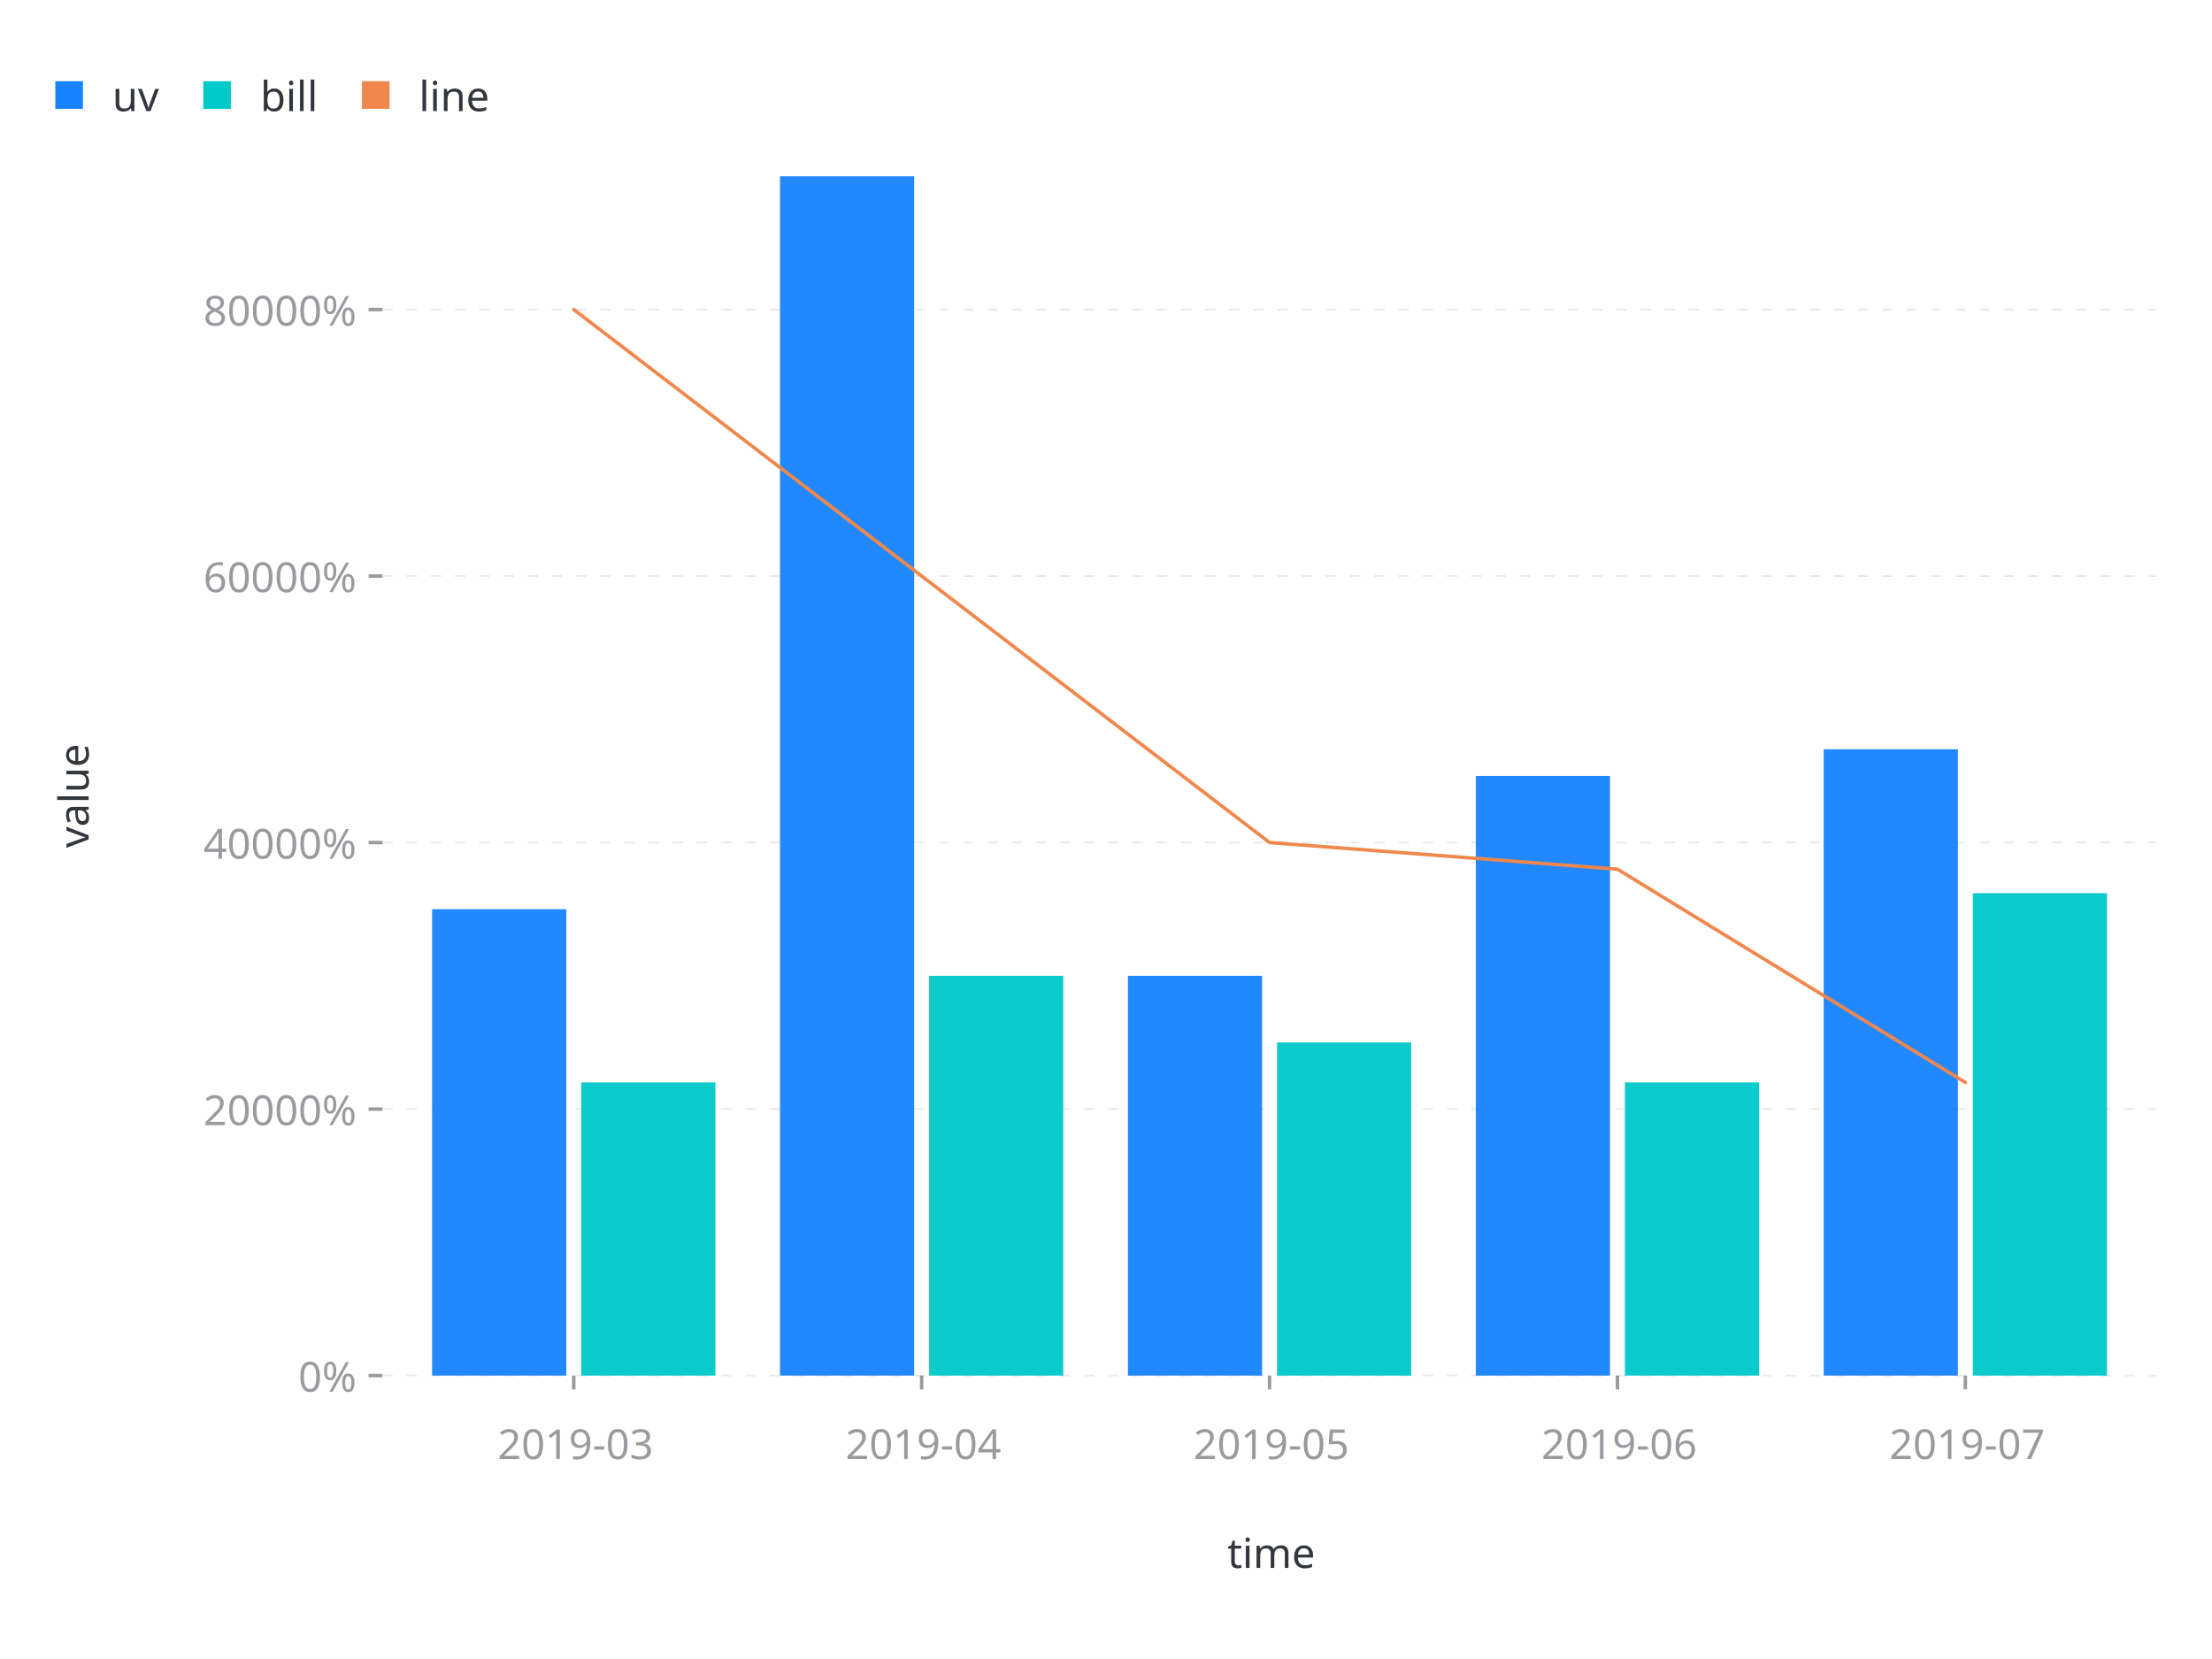
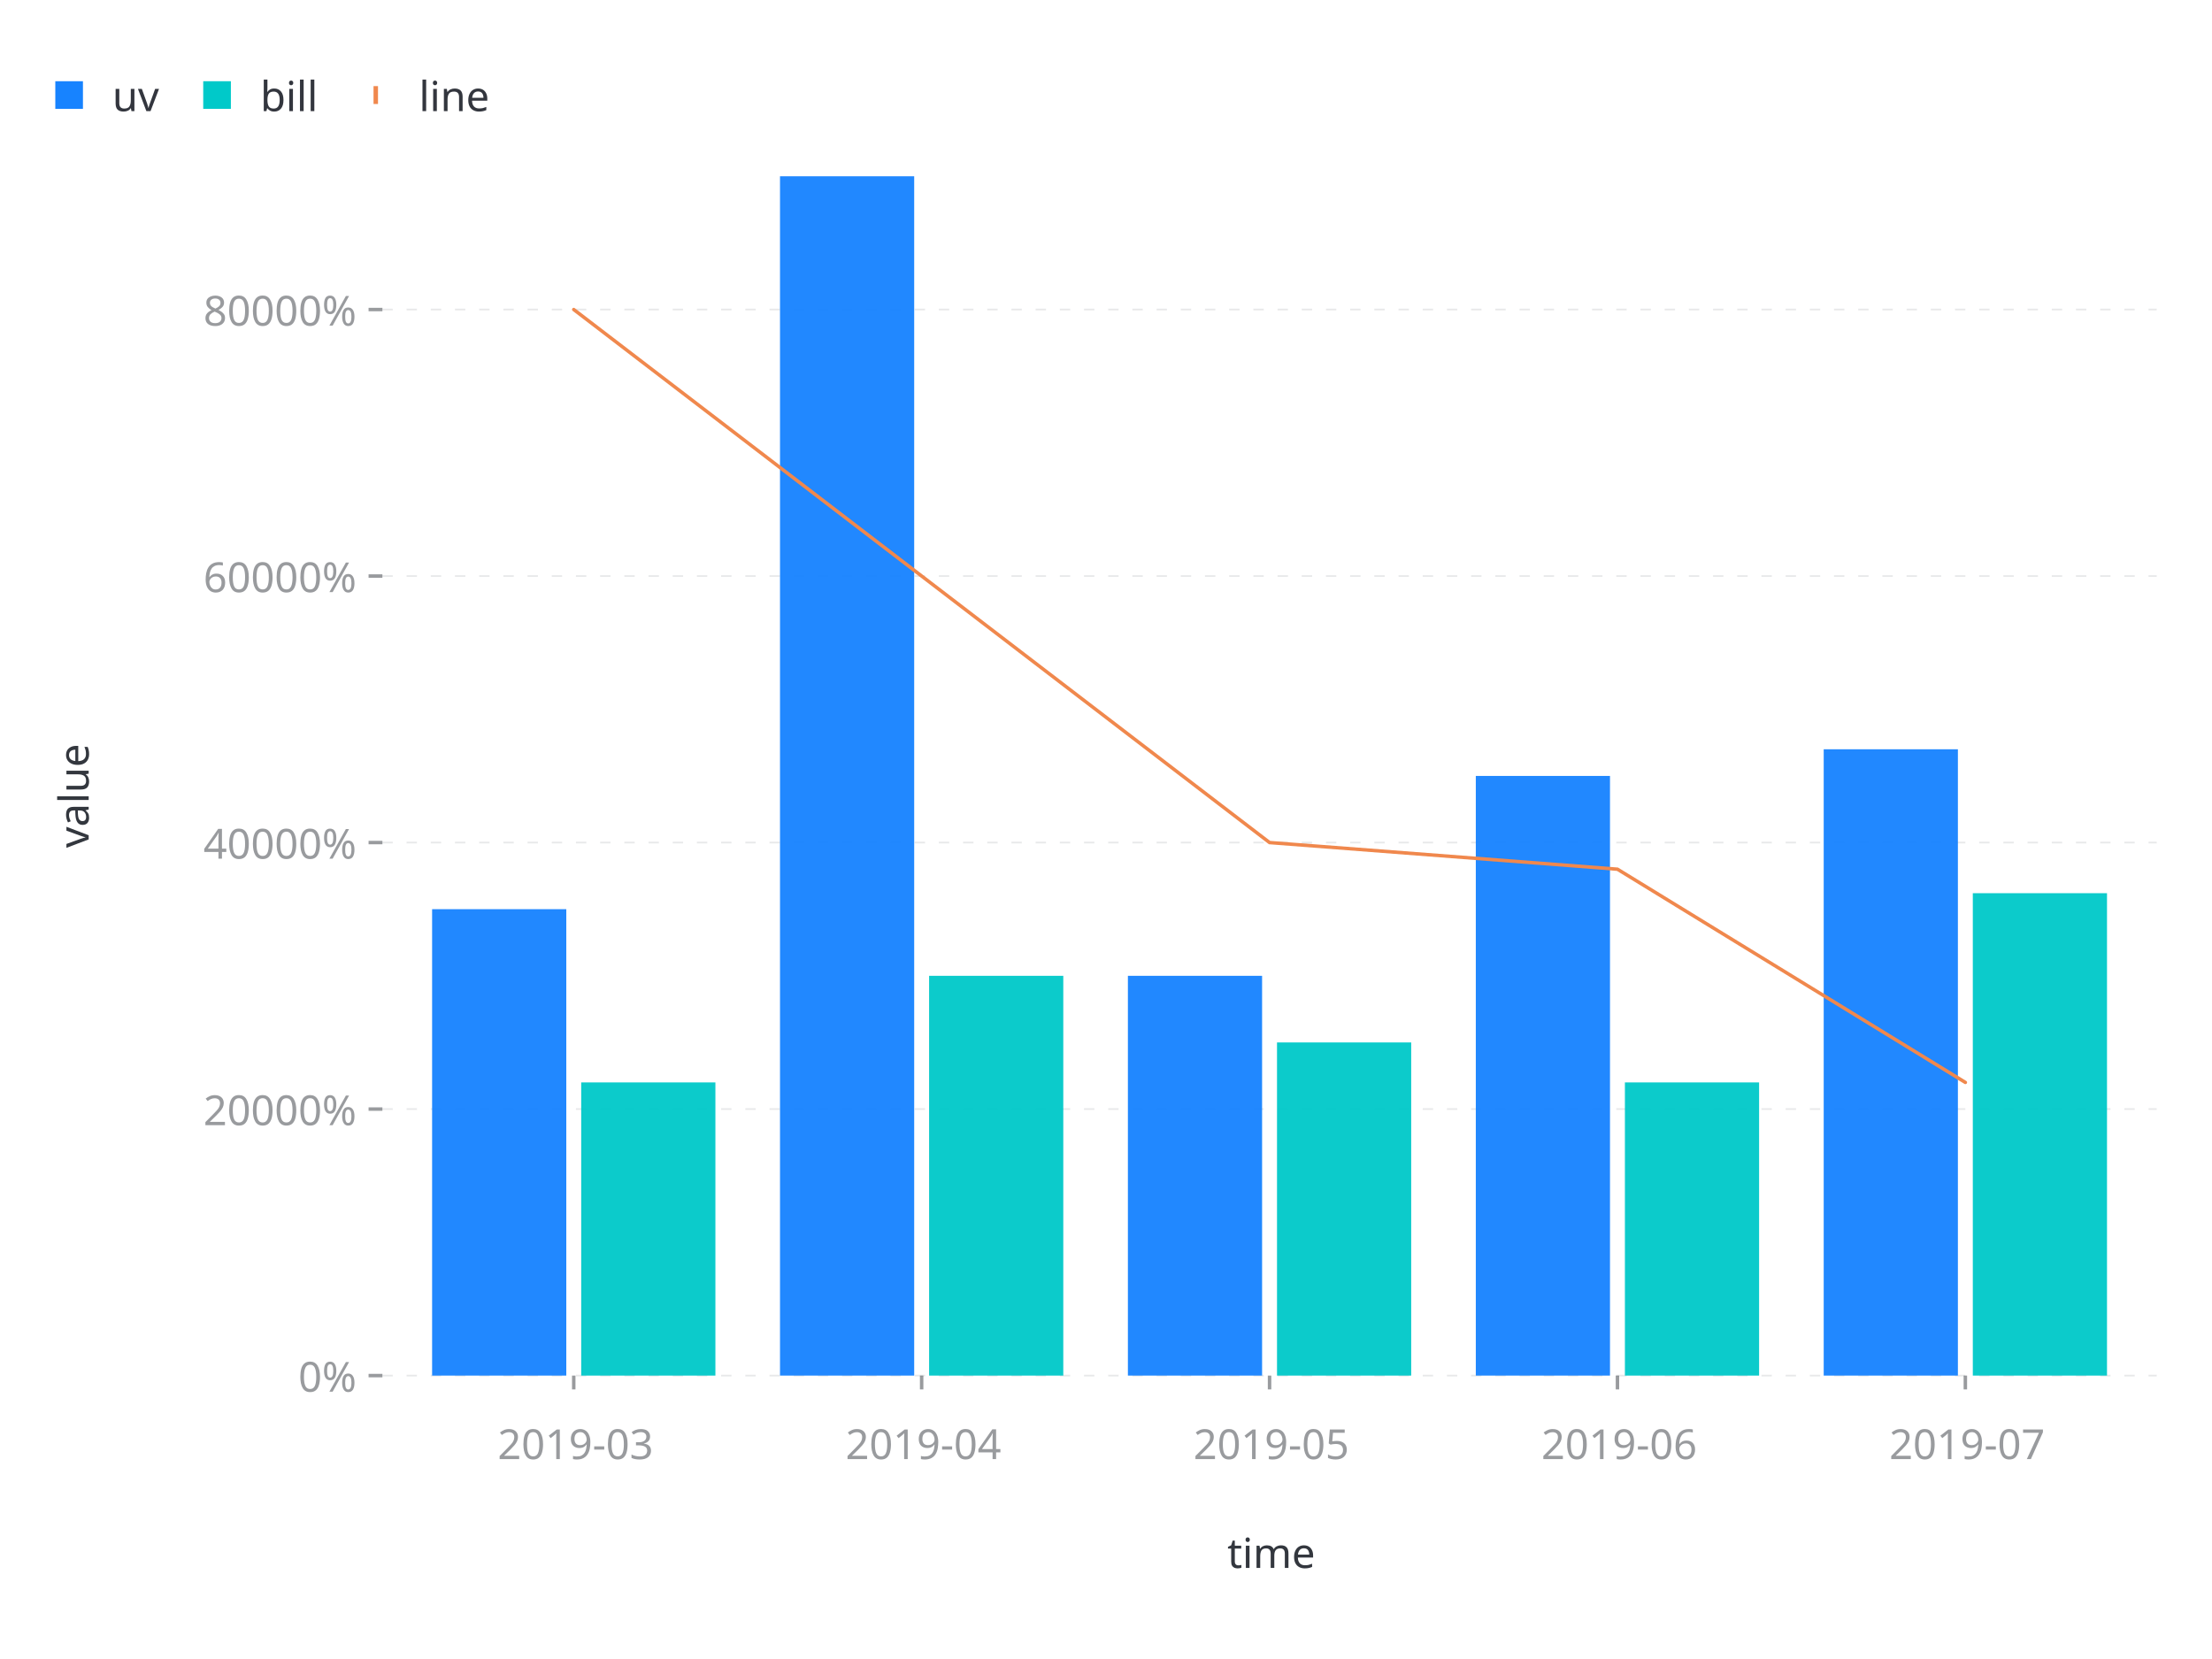
<svg xmlns="http://www.w3.org/2000/svg" width="640" height="480" color-interpolation-filters="sRGB" style="background: transparent;">
  <defs>
    <clipPath id="b" transform="matrix(1 0 0 1 -16 -16)">
      <use href="#a" transform="matrix(1 0 0 1 16 16)" />
    </clipPath>
  </defs>
  <g>
    <g fill="none">
      <g fill="none" class="view">
        <g>
          <path width="640" height="480" x="0" y="0" fill="rgba(0,0,0,0)" d="m0 0 640 0 0 480-640 0z" class="area" />
        </g>
        <g>
          <path width="608" height="448" x="16" y="16" fill="rgba(0,0,0,0)" d="m16 16 608 0 0 448-608 0z" class="area" />
        </g>
        <g>
          <path width="513.36" height="347" x="110.64" y="51" fill="rgba(0,0,0,0)" d="m110.64 51 513.36 0 0 347-513.36 0z" class="area" />
        </g>
        <g>
          <path width="513.36" height="347" x="110.64" y="51" fill="rgba(0,0,0,0)" d="m110.64 51 513.36 0 0 347-513.36 0z" class="area" />
        </g>
        <g fill="none" class="component">
          <g fill="none" transform="matrix(1 0 0 1 16 16)">
            <g fill="none" class="legend-category">
              <g fill="none" class="legend-title-group">
                <g fill="none" class="legend-title" />
              </g>
              <g fill="none" class="legend-items-group">
                <g fill="none" class="legend-items">
                  <g fill="none" class="items-navigator">
                    <g fill="none" class="navigator-content-group" clip-path="url(#b)">
                      <g fill="none" class="navigator-play-window">
                        <g fill="none" class="items-item-page">
                          <g fill="none" class="items-item g2-legend-item">
                            <g fill="none" class="legend-category-item-background-group">
                              <g>
                                <path width="30.8" height="23" fill="rgba(0,0,0,0)" d="m0 0 30.8 0 0 23-30.8 0z" class="legend-category-item-background g2-legend-background" visibility="visible" />
                              </g>
                            </g>
                            <g fill="none" class="legend-category-item-marker-group" transform="matrix(.5 0 0 .5 4 11.5)">
                              <g>
                                <path fill="rgba(23,131,255,1)" stroke-width="0" d="m-8-8 16 0 0 16-16 0Z" class="legend-category-item-marker g2-legend-marker" visibility="visible" />
                              </g>
                            </g>
                            <g fill="none" class="legend-category-item-label-group" transform="matrix(1 0 0 1 16 11.5)">
                              <g>
                                <text fill="rgba(29,33,41,1)" fill-opacity=".9" stroke-width="1" class="legend-category-item-label g2-legend-label" dominant-baseline="central" dx=".5" dy="0" font-family="sans-serif" font-size="12" font-style="normal" font-variant="normal" font-weight="normal" paint-order="stroke" style="transform:translate(0px, 0px);" text-anchor="left" visibility="visible">uv</text>
                              </g>
                            </g>
                            <g fill="none" class="legend-category-item-value-group" />
                          </g>
                          <g fill="none" class="items-item g2-legend-item" transform="matrix(1 0 0 1 42.8 0)">
                            <g fill="none" class="legend-category-item-background-group">
                              <g>
                                <path width="33.92" height="23" fill="rgba(0,0,0,0)" d="m0 0 33.92 0 0 23-33.92 0z" class="legend-category-item-background g2-legend-background" visibility="visible" />
                              </g>
                            </g>
                            <g fill="none" class="legend-category-item-marker-group" transform="matrix(.5 0 0 .5 4 11.5)">
                              <g>
                                <path fill="rgba(0,201,201,1)" stroke-width="0" d="m-8-8 16 0 0 16-16 0Z" class="legend-category-item-marker g2-legend-marker" visibility="visible" />
                              </g>
                            </g>
                            <g fill="none" class="legend-category-item-label-group" transform="matrix(1 0 0 1 16 11.5)">
                              <g>
                                <text fill="rgba(29,33,41,1)" fill-opacity=".9" stroke-width="1" class="legend-category-item-label g2-legend-label" dominant-baseline="central" dx=".5" dy="0" font-family="sans-serif" font-size="12" font-style="normal" font-variant="normal" font-weight="normal" paint-order="stroke" style="transform:translate(0px, 0px);" text-anchor="left" visibility="visible">bill</text>
                              </g>
                            </g>
                            <g fill="none" class="legend-category-item-value-group" />
                          </g>
                          <g fill="none" class="items-item g2-legend-item" transform="matrix(1 0 0 1 88.72 0)">
                            <g fill="none" class="legend-category-item-background-group">
                              <g>
                                <path width="37.4" height="23" fill="rgba(0,0,0,0)" d="m0 0 37.4 0 0 23-37.4 0z" class="legend-category-item-background g2-legend-background" visibility="visible" />
                              </g>
                            </g>
-                             <g fill="none" class="legend-category-item-marker-group" transform="matrix(.5 0 0 .5 4 11.5)">
-                               <g>
-                                 <path fill="rgba(240,136,77,1)" stroke-width="0" d="m-8-8 16 0 0 16-16 0Z" class="legend-category-item-marker g2-legend-marker" visibility="visible" />
+                             <g fill="none" class="legend-category-item-marker-group" transform="matrix(.32322 0 0 .32322 4 11.5)">
+                               <g>
+                                 <path fill="none" stroke="rgba(240,136,77,1)" stroke-width="4" d="m0 8 0-16" class="legend-category-item-marker g2-legend-marker" visibility="visible" />
                              </g>
                            </g>
                            <g fill="none" class="legend-category-item-label-group" transform="matrix(1 0 0 1 16 11.5)">
                              <g>
                                <text fill="rgba(29,33,41,1)" fill-opacity=".9" stroke-width="1" class="legend-category-item-label g2-legend-label" dominant-baseline="central" dx=".5" dy="0" font-family="sans-serif" font-size="12" font-style="normal" font-variant="normal" font-weight="normal" paint-order="stroke" style="transform:translate(0px, 0px);" text-anchor="left" visibility="visible">line</text>
                              </g>
                            </g>
                            <g fill="none" class="legend-category-item-value-group" />
                          </g>
                        </g>
                      </g>
                    </g>
                    <g fill="none" class="navigator-controller" />
                    <g>
                      <path id="a" width="126.12" height="23" fill="none" d="m0 0 126.12 0 0 23-126.12 0z" class="navigator-clip-path" />
                    </g>
                  </g>
                </g>
              </g>
            </g>
          </g>
        </g>
        <g fill="none" class="component">
          <g fill="none" class="axis">
            <g fill="none" class="axis-grid-group g2-axis-grid-group" />
            <g fill="none" class="axis-main-group g2-axis-main-group">
              <g fill="none" class="axis-line-group g2-axis-line-group">
                <g>
                  <line x1="110.64" x2="624" y1="398" y2="398" fill="none" stroke="rgba(29,33,41,1)" stroke-opacity=".45" stroke-width=".5" class="axis-line g2-axis-line" opacity="0" />
                </g>
              </g>
              <g fill="none" class="axis-tick-group g2-axis-tick-group">
                <g fill="none" class="axis-tick g2-axis-tick" transform="matrix(1 0 0 1 166.0024 398)">
                  <g>
                    <line x1="0" x2="0" y1="0" y2="4" fill="none" stroke="rgba(29,33,41,1)" stroke-width="1" class="axis-tick-item g2-axis-tick-item" opacity=".45" />
                  </g>
                </g>
                <g fill="none" class="axis-tick g2-axis-tick" transform="matrix(1 0 0 1 266.6612 398)">
                  <g>
                    <line x1="0" x2="0" y1="0" y2="4" fill="none" stroke="rgba(29,33,41,1)" stroke-width="1" class="axis-tick-item g2-axis-tick-item" opacity=".45" />
                  </g>
                </g>
                <g fill="none" class="axis-tick g2-axis-tick" transform="matrix(1 0 0 1 367.32 398)">
                  <g>
                    <line x1="0" x2="0" y1="0" y2="4" fill="none" stroke="rgba(29,33,41,1)" stroke-width="1" class="axis-tick-item g2-axis-tick-item" opacity=".45" />
                  </g>
                </g>
                <g fill="none" class="axis-tick g2-axis-tick" transform="matrix(1 0 0 1 467.9788 398)">
                  <g>
                    <line x1="0" x2="0" y1="0" y2="4" fill="none" stroke="rgba(29,33,41,1)" stroke-width="1" class="axis-tick-item g2-axis-tick-item" opacity=".45" />
                  </g>
                </g>
                <g fill="none" class="axis-tick g2-axis-tick" transform="matrix(1 0 0 1 568.6376 398)">
                  <g>
                    <line x1="0" x2="0" y1="0" y2="4" fill="none" stroke="rgba(29,33,41,1)" stroke-width="1" class="axis-tick-item g2-axis-tick-item" opacity=".45" />
                  </g>
                </g>
              </g>
              <g fill="none" class="axis-label-group g2-axis-label-group">
                <g fill="none" class="axis-label g2-axis-label" transform="matrix(1 0 0 1 166.0024 406)">
                  <g>
                    <text fill="rgba(29,33,41,1)" stroke-width="1" class="axis-label-item g2-axis-label-item" dominant-baseline="central" dx=".5" dy="11.5" font-family="sans-serif" font-size="12" font-style="normal" font-variant="normal" font-weight="normal" opacity=".45" paint-order="stroke" style="transform:translate(0px, 0px);" text-anchor="middle" visibility="visible">2019-03</text>
                  </g>
                </g>
                <g fill="none" class="axis-label g2-axis-label" transform="matrix(1 0 0 1 266.6612 406)">
                  <g>
                    <text fill="rgba(29,33,41,1)" stroke-width="1" class="axis-label-item g2-axis-label-item" dominant-baseline="central" dx=".5" dy="11.5" font-family="sans-serif" font-size="12" font-style="normal" font-variant="normal" font-weight="normal" opacity=".45" paint-order="stroke" style="transform:translate(0px, 0px);" text-anchor="middle" visibility="visible">2019-04</text>
                  </g>
                </g>
                <g fill="none" class="axis-label g2-axis-label" transform="matrix(1 0 0 1 367.32 406)">
                  <g>
                    <text fill="rgba(29,33,41,1)" stroke-width="1" class="axis-label-item g2-axis-label-item" dominant-baseline="central" dx=".5" dy="11.5" font-family="sans-serif" font-size="12" font-style="normal" font-variant="normal" font-weight="normal" opacity=".45" paint-order="stroke" style="transform:translate(0px, 0px);" text-anchor="middle" visibility="visible">2019-05</text>
                  </g>
                </g>
                <g fill="none" class="axis-label g2-axis-label" transform="matrix(1 0 0 1 467.9788 406)">
                  <g>
                    <text fill="rgba(29,33,41,1)" stroke-width="1" class="axis-label-item g2-axis-label-item" dominant-baseline="central" dx=".5" dy="11.5" font-family="sans-serif" font-size="12" font-style="normal" font-variant="normal" font-weight="normal" opacity=".45" paint-order="stroke" style="transform:translate(0px, 0px);" text-anchor="middle" visibility="visible">2019-06</text>
                  </g>
                </g>
                <g fill="none" class="axis-label g2-axis-label" transform="matrix(1 0 0 1 568.6376 406)">
                  <g>
                    <text fill="rgba(29,33,41,1)" stroke-width="1" class="axis-label-item g2-axis-label-item" dominant-baseline="central" dx=".5" dy="11.5" font-family="sans-serif" font-size="12" font-style="normal" font-variant="normal" font-weight="normal" opacity=".45" paint-order="stroke" style="transform:translate(0px, 0px);" text-anchor="middle" visibility="visible">2019-07</text>
                  </g>
                </g>
              </g>
            </g>
            <g fill="none" class="axis-title-group g2-axis-title-group" transform="matrix(1 0 0 1 367.32 452.5)">
              <g transform="matrix(1 0 0 1 0 8)">
                <text fill="rgba(29,33,41,1)" stroke-width="1" class="axis-title g2-axis-title" dominant-baseline="central" dx=".5" dy="-11.5" font-family="sans-serif" font-size="12" font-style="normal" font-variant="normal" font-weight="normal" opacity=".9" paint-order="stroke" style="transform:translate(0px, 0px);" text-anchor="middle">time</text>
              </g>
            </g>
          </g>
        </g>
        <g fill="none" class="component">
          <g fill="none" class="axis">
            <g fill="none" class="axis-grid-group g2-axis-grid-group">
              <g fill="none" class="axis-grid g2-axis-grid">
                <g fill="none" class="grid-line-group">
                  <g>
                    <path fill="none" stroke="rgba(29,33,41,1)" stroke-dasharray="3,4" stroke-opacity=".1" stroke-width=".5" d="m110.64 398 513.36 0" class="grid-line" />
                  </g>
                  <g>
                    <path fill="none" stroke="rgba(29,33,41,1)" stroke-dasharray="3,4" stroke-opacity=".1" stroke-width=".5" d="m110.64 320.889 513.36 0" class="grid-line" />
                  </g>
                  <g>
                    <path fill="none" stroke="rgba(29,33,41,1)" stroke-dasharray="3,4" stroke-opacity=".1" stroke-width=".5" d="m110.64 243.778 513.36 0" class="grid-line" />
                  </g>
                  <g>
                    <path fill="none" stroke="rgba(29,33,41,1)" stroke-dasharray="3,4" stroke-opacity=".1" stroke-width=".5" d="m110.64 166.667 513.36 0" class="grid-line" />
                  </g>
                  <g>
                    <path fill="none" stroke="rgba(29,33,41,1)" stroke-dasharray="3,4" stroke-opacity=".1" stroke-width=".5" d="m110.64 89.556 513.36 0" class="grid-line" />
                  </g>
                </g>
                <g fill="none" class="grid-region-group" />
              </g>
            </g>
            <g fill="none" class="axis-main-group g2-axis-main-group">
              <g fill="none" class="axis-line-group g2-axis-line-group">
                <g>
                  <line x1="110.64" x2="110.64" y1="398" y2="51" fill="none" stroke="rgba(29,33,41,1)" stroke-opacity=".45" stroke-width=".5" class="axis-line g2-axis-line" opacity="0" />
                </g>
              </g>
              <g fill="none" class="axis-tick-group g2-axis-tick-group">
                <g fill="none" class="axis-tick g2-axis-tick" transform="matrix(1 0 0 1 110.64 398)">
                  <g>
                    <line x1="0" x2="-4" y1="0" y2="0" fill="none" stroke="rgba(29,33,41,1)" stroke-width="1" class="axis-tick-item g2-axis-tick-item" opacity=".45" />
                  </g>
                </g>
                <g fill="none" class="axis-tick g2-axis-tick" transform="matrix(1 0 0 1 110.64 320.8889)">
                  <g>
                    <line x1="0" x2="-4" y1="0" y2="0" fill="none" stroke="rgba(29,33,41,1)" stroke-width="1" class="axis-tick-item g2-axis-tick-item" opacity=".45" />
                  </g>
                </g>
                <g fill="none" class="axis-tick g2-axis-tick" transform="matrix(1 0 0 1 110.64 243.7778)">
                  <g>
                    <line x1="0" x2="-4" y1="0" y2="0" fill="none" stroke="rgba(29,33,41,1)" stroke-width="1" class="axis-tick-item g2-axis-tick-item" opacity=".45" />
                  </g>
                </g>
                <g fill="none" class="axis-tick g2-axis-tick" transform="matrix(1 0 0 1 110.64 166.6667)">
                  <g>
                    <line x1="0" x2="-4" y1="0" y2="0" fill="none" stroke="rgba(29,33,41,1)" stroke-width="1" class="axis-tick-item g2-axis-tick-item" opacity=".45" />
                  </g>
                </g>
                <g fill="none" class="axis-tick g2-axis-tick" transform="matrix(1 0 0 1 110.64 89.5556)">
                  <g>
                    <line x1="0" x2="-4" y1="0" y2="0" fill="none" stroke="rgba(29,33,41,1)" stroke-width="1" class="axis-tick-item g2-axis-tick-item" opacity=".45" />
                  </g>
                </g>
              </g>
              <g fill="none" class="axis-label-group g2-axis-label-group">
                <g fill="none" class="axis-label g2-axis-label" transform="matrix(1 0 0 1 102.64 398)">
                  <g>
                    <text fill="rgba(29,33,41,1)" stroke-width="1" class="axis-label-item g2-axis-label-item" dominant-baseline="central" dx=".5" dy="0" font-family="sans-serif" font-size="12" font-style="normal" font-variant="normal" font-weight="normal" opacity=".45" paint-order="stroke" style="transform:translate(0px, 0px);" text-anchor="end" visibility="visible">0%</text>
                  </g>
                </g>
                <g fill="none" class="axis-label g2-axis-label" transform="matrix(1 0 0 1 102.64 320.8889)">
                  <g>
                    <text fill="rgba(29,33,41,1)" stroke-width="1" class="axis-label-item g2-axis-label-item" dominant-baseline="central" dx=".5" dy="0" font-family="sans-serif" font-size="12" font-style="normal" font-variant="normal" font-weight="normal" opacity=".45" paint-order="stroke" style="transform:translate(0px, 0px);" text-anchor="end" visibility="visible">20000%</text>
                  </g>
                </g>
                <g fill="none" class="axis-label g2-axis-label" transform="matrix(1 0 0 1 102.64 243.7778)">
                  <g>
                    <text fill="rgba(29,33,41,1)" stroke-width="1" class="axis-label-item g2-axis-label-item" dominant-baseline="central" dx=".5" dy="0" font-family="sans-serif" font-size="12" font-style="normal" font-variant="normal" font-weight="normal" opacity=".45" paint-order="stroke" style="transform:translate(0px, 0px);" text-anchor="end" visibility="visible">40000%</text>
                  </g>
                </g>
                <g fill="none" class="axis-label g2-axis-label" transform="matrix(1 0 0 1 102.64 166.6667)">
                  <g>
                    <text fill="rgba(29,33,41,1)" stroke-width="1" class="axis-label-item g2-axis-label-item" dominant-baseline="central" dx=".5" dy="0" font-family="sans-serif" font-size="12" font-style="normal" font-variant="normal" font-weight="normal" opacity=".45" paint-order="stroke" style="transform:translate(0px, 0px);" text-anchor="end" visibility="visible">60000%</text>
                  </g>
                </g>
                <g fill="none" class="axis-label g2-axis-label" transform="matrix(1 0 0 1 102.64 89.5556)">
                  <g>
                    <text fill="rgba(29,33,41,1)" stroke-width="1" class="axis-label-item g2-axis-label-item" dominant-baseline="central" dx=".5" dy="0" font-family="sans-serif" font-size="12" font-style="normal" font-variant="normal" font-weight="normal" opacity=".45" paint-order="stroke" style="transform:translate(0px, 0px);" text-anchor="end" visibility="visible">80000%</text>
                  </g>
                </g>
              </g>
            </g>
            <g fill="none" class="axis-title-group g2-axis-title-group" transform="matrix(1 0 0 1 28.5 230.25)">
              <g transform="matrix(0 -1 1 0 -7.5 .5)">
                <text fill="rgba(29,33,41,1)" stroke-width="1" class="axis-title g2-axis-title" dominant-baseline="central" dx=".5" dy="0" font-family="sans-serif" font-size="12" font-style="normal" font-variant="normal" font-weight="normal" opacity=".9" paint-order="stroke" style="transform:translate(0px, 0px);" text-anchor="middle">value</text>
              </g>
            </g>
          </g>
        </g>
        <g transform="matrix(1 0 0 1 110.64 51)">
          <path width="513.36" height="347" fill="rgba(0,0,0,0)" d="m0 0 513.36 0 0 347-513.36 0z" class="plot" />
          <g fill="none" class="main-layer">
            <g>
              <path width="38.825" height="134.944" x="14.38" y="212.056" fill="rgba(23,131,255,1)" fill-opacity=".95" stroke="rgba(23,131,255,1)" stroke-width="0" d="m14.38 212.056 38.826 0 0 134.944-38.826 0z" class="element" />
            </g>
            <g>
              <path width="38.825" height="347" x="115.039" y="0" fill="rgba(23,131,255,1)" fill-opacity=".95" stroke="rgba(23,131,255,1)" stroke-width="0" d="m115.039 0 38.825 0 0 347-38.825 0z" class="element" />
            </g>
            <g>
              <path width="38.825" height="115.667" x="215.697" y="231.333" fill="rgba(23,131,255,1)" fill-opacity=".95" stroke="rgba(23,131,255,1)" stroke-width="0" d="m215.697 231.333 38.825 0 0 115.667-38.825 0z" class="element" />
            </g>
            <g>
              <path width="38.825" height="173.5" x="316.356" y="173.5" fill="rgba(23,131,255,1)" fill-opacity=".95" stroke="rgba(23,131,255,1)" stroke-width="0" d="m316.356 173.5 38.825 0 0 173.5-38.825 0z" class="element" />
            </g>
            <g>
              <path width="38.825" height="181.211" x="417.015" y="165.789" fill="rgba(23,131,255,1)" fill-opacity=".95" stroke="rgba(23,131,255,1)" stroke-width="0" d="m417.015 165.789 38.826 0 0 181.211-38.826 0z" class="element" />
            </g>
            <g>
              <path width="38.825" height="84.822" x="57.519" y="262.178" fill="rgba(0,201,201,1)" fill-opacity=".95" stroke="rgba(0,201,201,1)" stroke-width="0" d="m57.519 262.178 38.826 0 0 84.822-38.826 0z" class="element" />
            </g>
            <g>
              <path width="38.825" height="115.667" x="158.178" y="231.333" fill="rgba(0,201,201,1)" fill-opacity=".95" stroke="rgba(0,201,201,1)" stroke-width="0" d="m158.178 231.333 38.825 0 0 115.667-38.825 0z" class="element" />
            </g>
            <g>
              <path width="38.825" height="96.389" x="258.837" y="250.611" fill="rgba(0,201,201,1)" fill-opacity=".95" stroke="rgba(0,201,201,1)" stroke-width="0" d="m258.837 250.611 38.825 0 0 96.389-38.825 0z" class="element" />
            </g>
            <g>
              <path width="38.825" height="84.822" x="359.496" y="262.178" fill="rgba(0,201,201,1)" fill-opacity=".95" stroke="rgba(0,201,201,1)" stroke-width="0" d="m359.496 262.178 38.825 0 0 84.822-38.825 0z" class="element" />
            </g>
            <g>
              <path width="38.825" height="139.571" x="460.155" y="207.429" fill="rgba(0,201,201,1)" fill-opacity=".95" stroke="rgba(0,201,201,1)" stroke-width="0" d="m460.155 207.429 38.826 0 0 139.571-38.826 0z" class="element" />
            </g>
          </g>
          <g fill="none" class="main-layer">
            <g>
              <path fill="none" stroke="rgba(240,136,77,1)" stroke-linecap="round" stroke-width="1" d="m55.362 38.556 100.659 77.111 100.659 77.111 100.659 7.711 100.659 61.689" class="element" />
            </g>
          </g>
          <g fill="none" class="label-layer" />
        </g>
      </g>
    </g>
  </g>
</svg>
